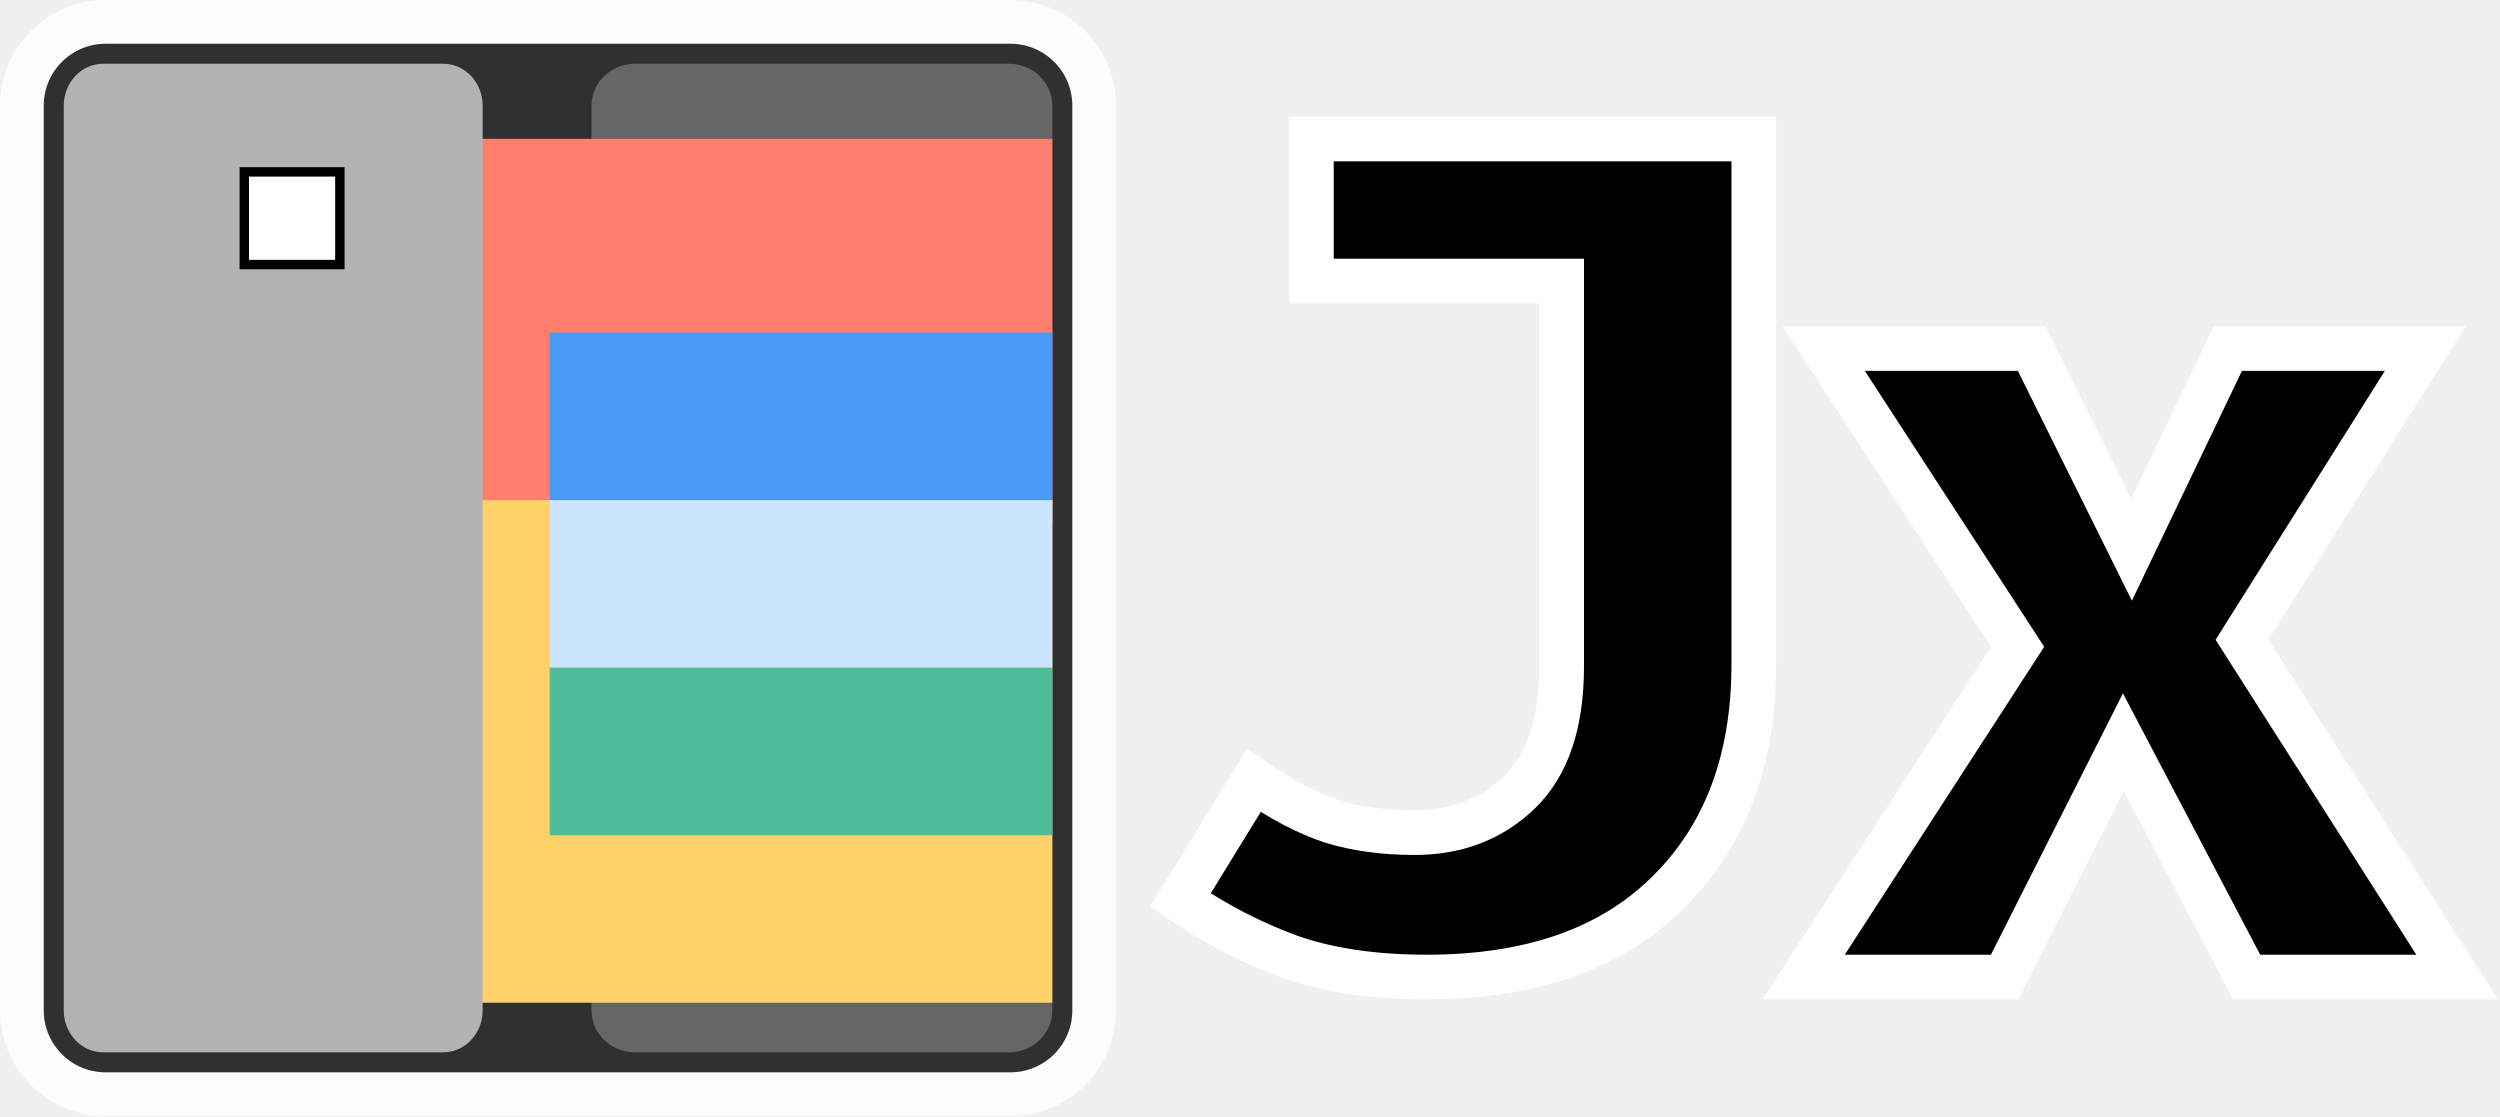
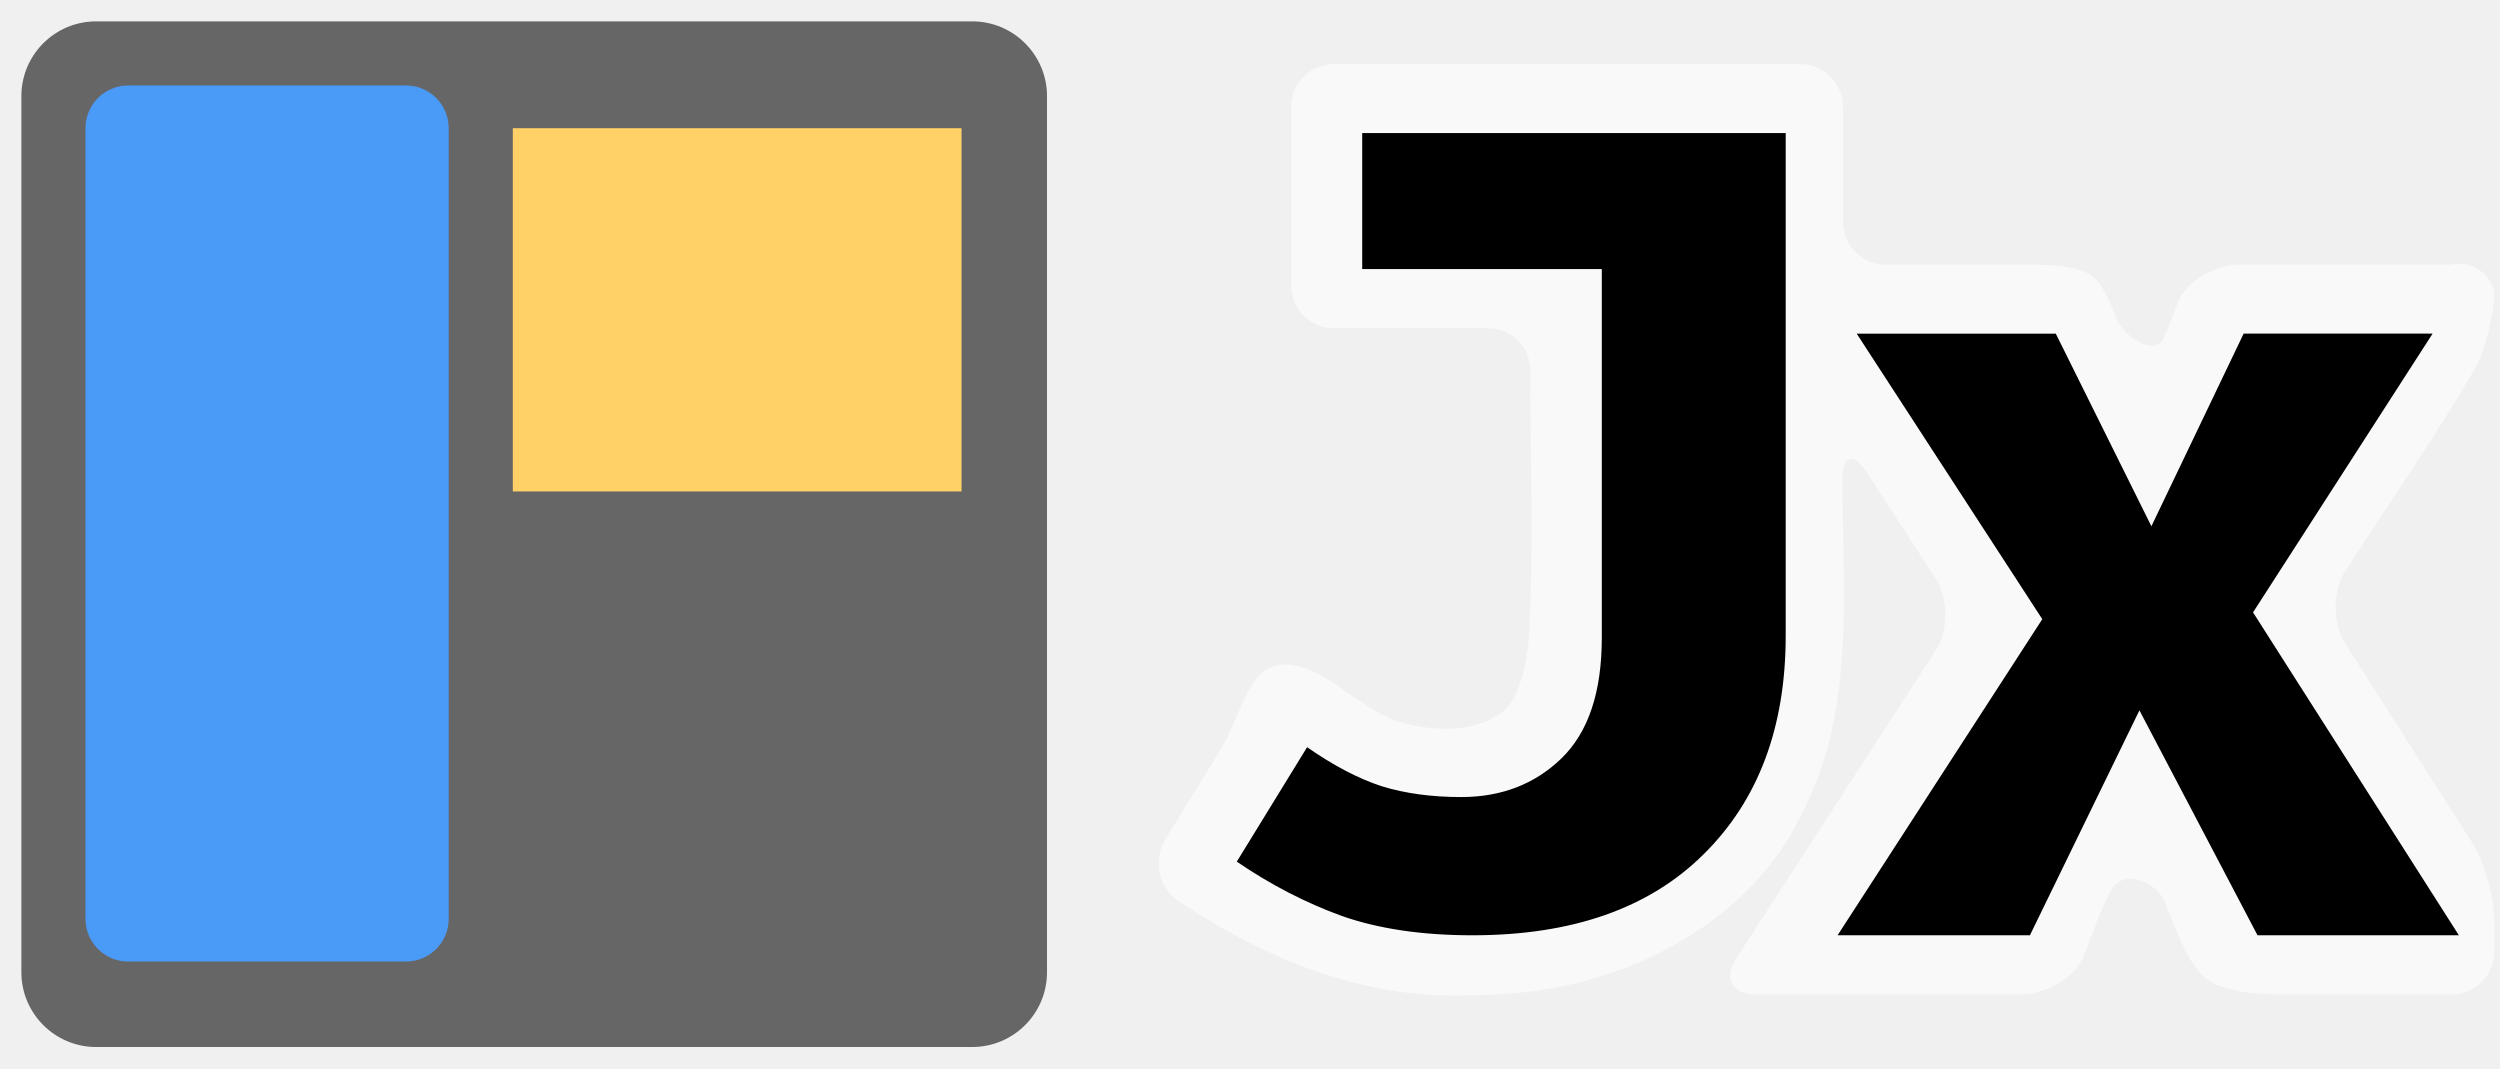
- <svg xmlns="http://www.w3.org/2000/svg" width="224" height="100" viewBox="0 0 224 100" version="1.1" id="svg8" xml:space="preserve">
-   <defs id="defs8">
-     <rect x="162.152" y="253.846" width="110.032" height="121.614" id="rect1-6" />
-     <rect x="162.152" y="253.846" width="110.032" height="121.614" id="rect1-7" />
-     <filter style="color-interpolation-filters:sRGB" id="filter21" x="-0.158" y="-0.217" width="1.392" height="1.508">
-       <feGaussianBlur result="result0" in="SourceAlpha" stdDeviation="4" id="feGaussianBlur21" />
-       <feOffset dx="5" dy="5" result="result4" id="feOffset21" />
-       <feComposite in="SourceGraphic" in2="result4" operator="xor" result="result3" id="feComposite21" />
-     </filter>
-   </defs>
-   <g id="g21">
-     <g id="g1" transform="matrix(0.9801547,0,0,0.9800119,0.9923354,0.99937)">
-       <rect width="98.025" height="98.039" fill="#a9a9a9" opacity="0.8" x="0.987" y="0.98" id="rect1" ry="7.659" style="fill:#000000;fill-opacity:1;stroke:#ffffff;stroke-width:4;stroke-dasharray:none;stroke-opacity:1" rx="7.658" />
-       <rect x="53.063" y="4.81" width="42.12" height="90.38" rx="3.955" ry="3.83" fill="#ffffff" id="rect12" style="fill:#666666;stroke-width:0.292" />
-       <rect x="19.457" y="11.673" width="75.726" height="35.263" fill="#ff7f6e" rx="0" ry="0" id="rect11" style="stroke-width:0.409" />
-       <rect x="19.457" y="44.702" width="75.726" height="45.956" fill="#ffd166" rx="0" ry="0" id="rect13" style="stroke-width:0.568" />
-       <rect x="49.234" y="44.702" width="45.949" height="15.319" fill="#cce6ff" rx="0" ry="0" id="rect16" style="stroke-width:0.306" />
-       <rect x="49.234" y="60.021" width="45.949" height="15.319" fill="#4dbd9c" rx="0" ry="0" id="rect17" style="stroke-width:0.28" />
-       <rect x="49.234" y="29.383" width="45.949" height="15.319" fill="#4a9af8" rx="0" ry="0" id="rect15" style="stroke-width:0.306" />
-       <rect x="4.817" y="4.81" width="38.291" height="90.38" rx="3.596" ry="3.83" fill="#ffffff" id="rect12-6" style="fill:#b3b3b3;stroke-width:0.278" />
-       <rect x="21.318" y="14.695" width="8.738" height="8.473" fill="none" stroke="#000000" stroke-width="0.86" id="rect3" style="fill:#ffffff;fill-opacity:1" />
-     </g>
-     <path d="m 157.141,12.457 v 47.034 c 0,8.59 -2.562,15.413 -7.686,20.468 -5.089,5.055 -12.3,7.583 -21.635,7.583 -4.703,0 -8.774,-0.601 -12.213,-1.803 -3.404,-1.237 -6.685,-2.934 -9.844,-5.091 l 6.58,-10.711 c 2.492,1.732 4.825,2.952 7.001,3.659 2.176,0.672 4.65,1.008 7.422,1.008 3.755,0 6.878,-1.202 9.37,-3.606 2.527,-2.439 3.79,-6.204 3.79,-11.295 V 25.184 h -22.425 v -12.726 z" id="text21" style="font-weight:bold;font-size:192px;font-family:'Fira Code';-inkscape-font-specification:'Fira Code Bold';stroke:#ffffff;stroke-width:4;stroke-dasharray:none;stroke-opacity:1" aria-label="Jx" />
-     <path d="m 179.617,87.543 h -18.003 l 19.161,-29.589 -17.372,-26.725 h 18.635 l 8.949,18.029 8.633,-18.029 h 17.687 L 200.884,57.318 220.151,87.543 H 201.305 L 190.25,66.491 Z" id="path21" style="font-weight:bold;font-size:192px;font-family:'Fira Code';-inkscape-font-specification:'Fira Code Bold';stroke:#ffffff;stroke-width:4;stroke-dasharray:none;stroke-opacity:1" aria-label="Jx" />
-   </g>
+ <svg xmlns="http://www.w3.org/2000/svg" xml:space="preserve" width="234" height="100">
+   <rect width="96" height="96" x="2" y="2" fill="#666" rx="7" ry="7" />
+   <rect width="42" height="34" x="48" y="12" fill="#ffd166" rx="0" ry="0" />
+   <rect width="34" height="82" x="8" y="8" fill="#4a9af8" rx="4" ry="4" />
+   <path d="M120.863 10v16.725a4 4 45 0 0 4 4h14.426c2.21 0 3.961 1.79 3.955 4-.024 8.23.317 16.481-.127 24.69-.12 2.205-.785 5.912-2.51 7.236-2.536 1.947-6.44 1.89-9.789.86-2.105-.648-4.902-2.951-6.8-4.074-2.123-1.257-4.363-1.804-5.89-.472-1.632 1.426-2.587 5.088-3.743 6.97l-5.29 8.61c-1.157 1.882-.678 4.506 1.151 5.744 7.26 4.914 15.58 8.485 24.35 8.87 2.205.098 5.794-.035 7.989-.273 9.594-1.04 19.026-5.693 24.396-13.746 1.224-1.836 2.77-5.09 3.475-7.181 2.917-8.656 2.014-18.048 1.987-27.167-.007-2.209 1.035-2.497 2.24-.645l6.503 10.007c1.204 1.852 1.206 4.857.005 6.711l-18.692 28.862c-1.201 1.854-.384 3.357 1.825 3.357h24.787c2.21 0 5.059-1.472 5.885-3.512.884-2.185 1.66-4.661 2.706-6.398 1.086-1.802 4.114-.737 4.95 1.3.983 2.394 1.837 5.02 3.401 6.748 1.45 1.603 5.234 1.862 7.443 1.862h15.961a4 4 135 0 0 4-4v-2.97c0-2.21-.963-5.51-2.15-7.374L219.52 60.254c-1.188-1.863-1.214-4.9-.023-6.76 3.997-6.239 8.275-12.352 11.997-18.714 1.115-1.906 1.963-5.275 1.963-7.484a3.345 3.345 32.257 0 0-4-2.525h-19.871c-2.21 0-4.982 1.516-5.752 3.575-.43 1.154-.858 2.356-1.332 3.323-.817 1.666-3.709-.023-4.499-2.083-.47-1.227-.994-2.435-1.737-3.337-1.342-1.63-5.317-1.478-7.526-1.478h-12.238a4 4 45 0 1-4-4V10a4 4 45 0 0-4-4h-43.639a4 4 135 0 0-4 4z" fill="#f9f9f9" />
+   <path d="M167.141 12.457v47.035c0 8.59-2.561 15.413-7.685 20.468-5.089 5.055-12.3 7.583-21.636 7.583-4.702 0-8.773-.601-12.212-1.803-3.405-1.237-6.686-2.934-9.844-5.09l6.58-10.712c2.492 1.732 4.825 2.952 7.001 3.659 2.176.671 4.65 1.007 7.423 1.007 3.755 0 6.878-1.202 9.37-3.606 2.526-2.439 3.79-6.204 3.79-11.294v-34.52h-22.425V12.457zM190 87.543h-18.003l19.161-29.589-17.371-26.725h18.634l8.95 18.029 8.633-18.03h17.687l-16.807 26.09 19.267 30.225h-18.846L200.25 66.49Z" />
</svg>
